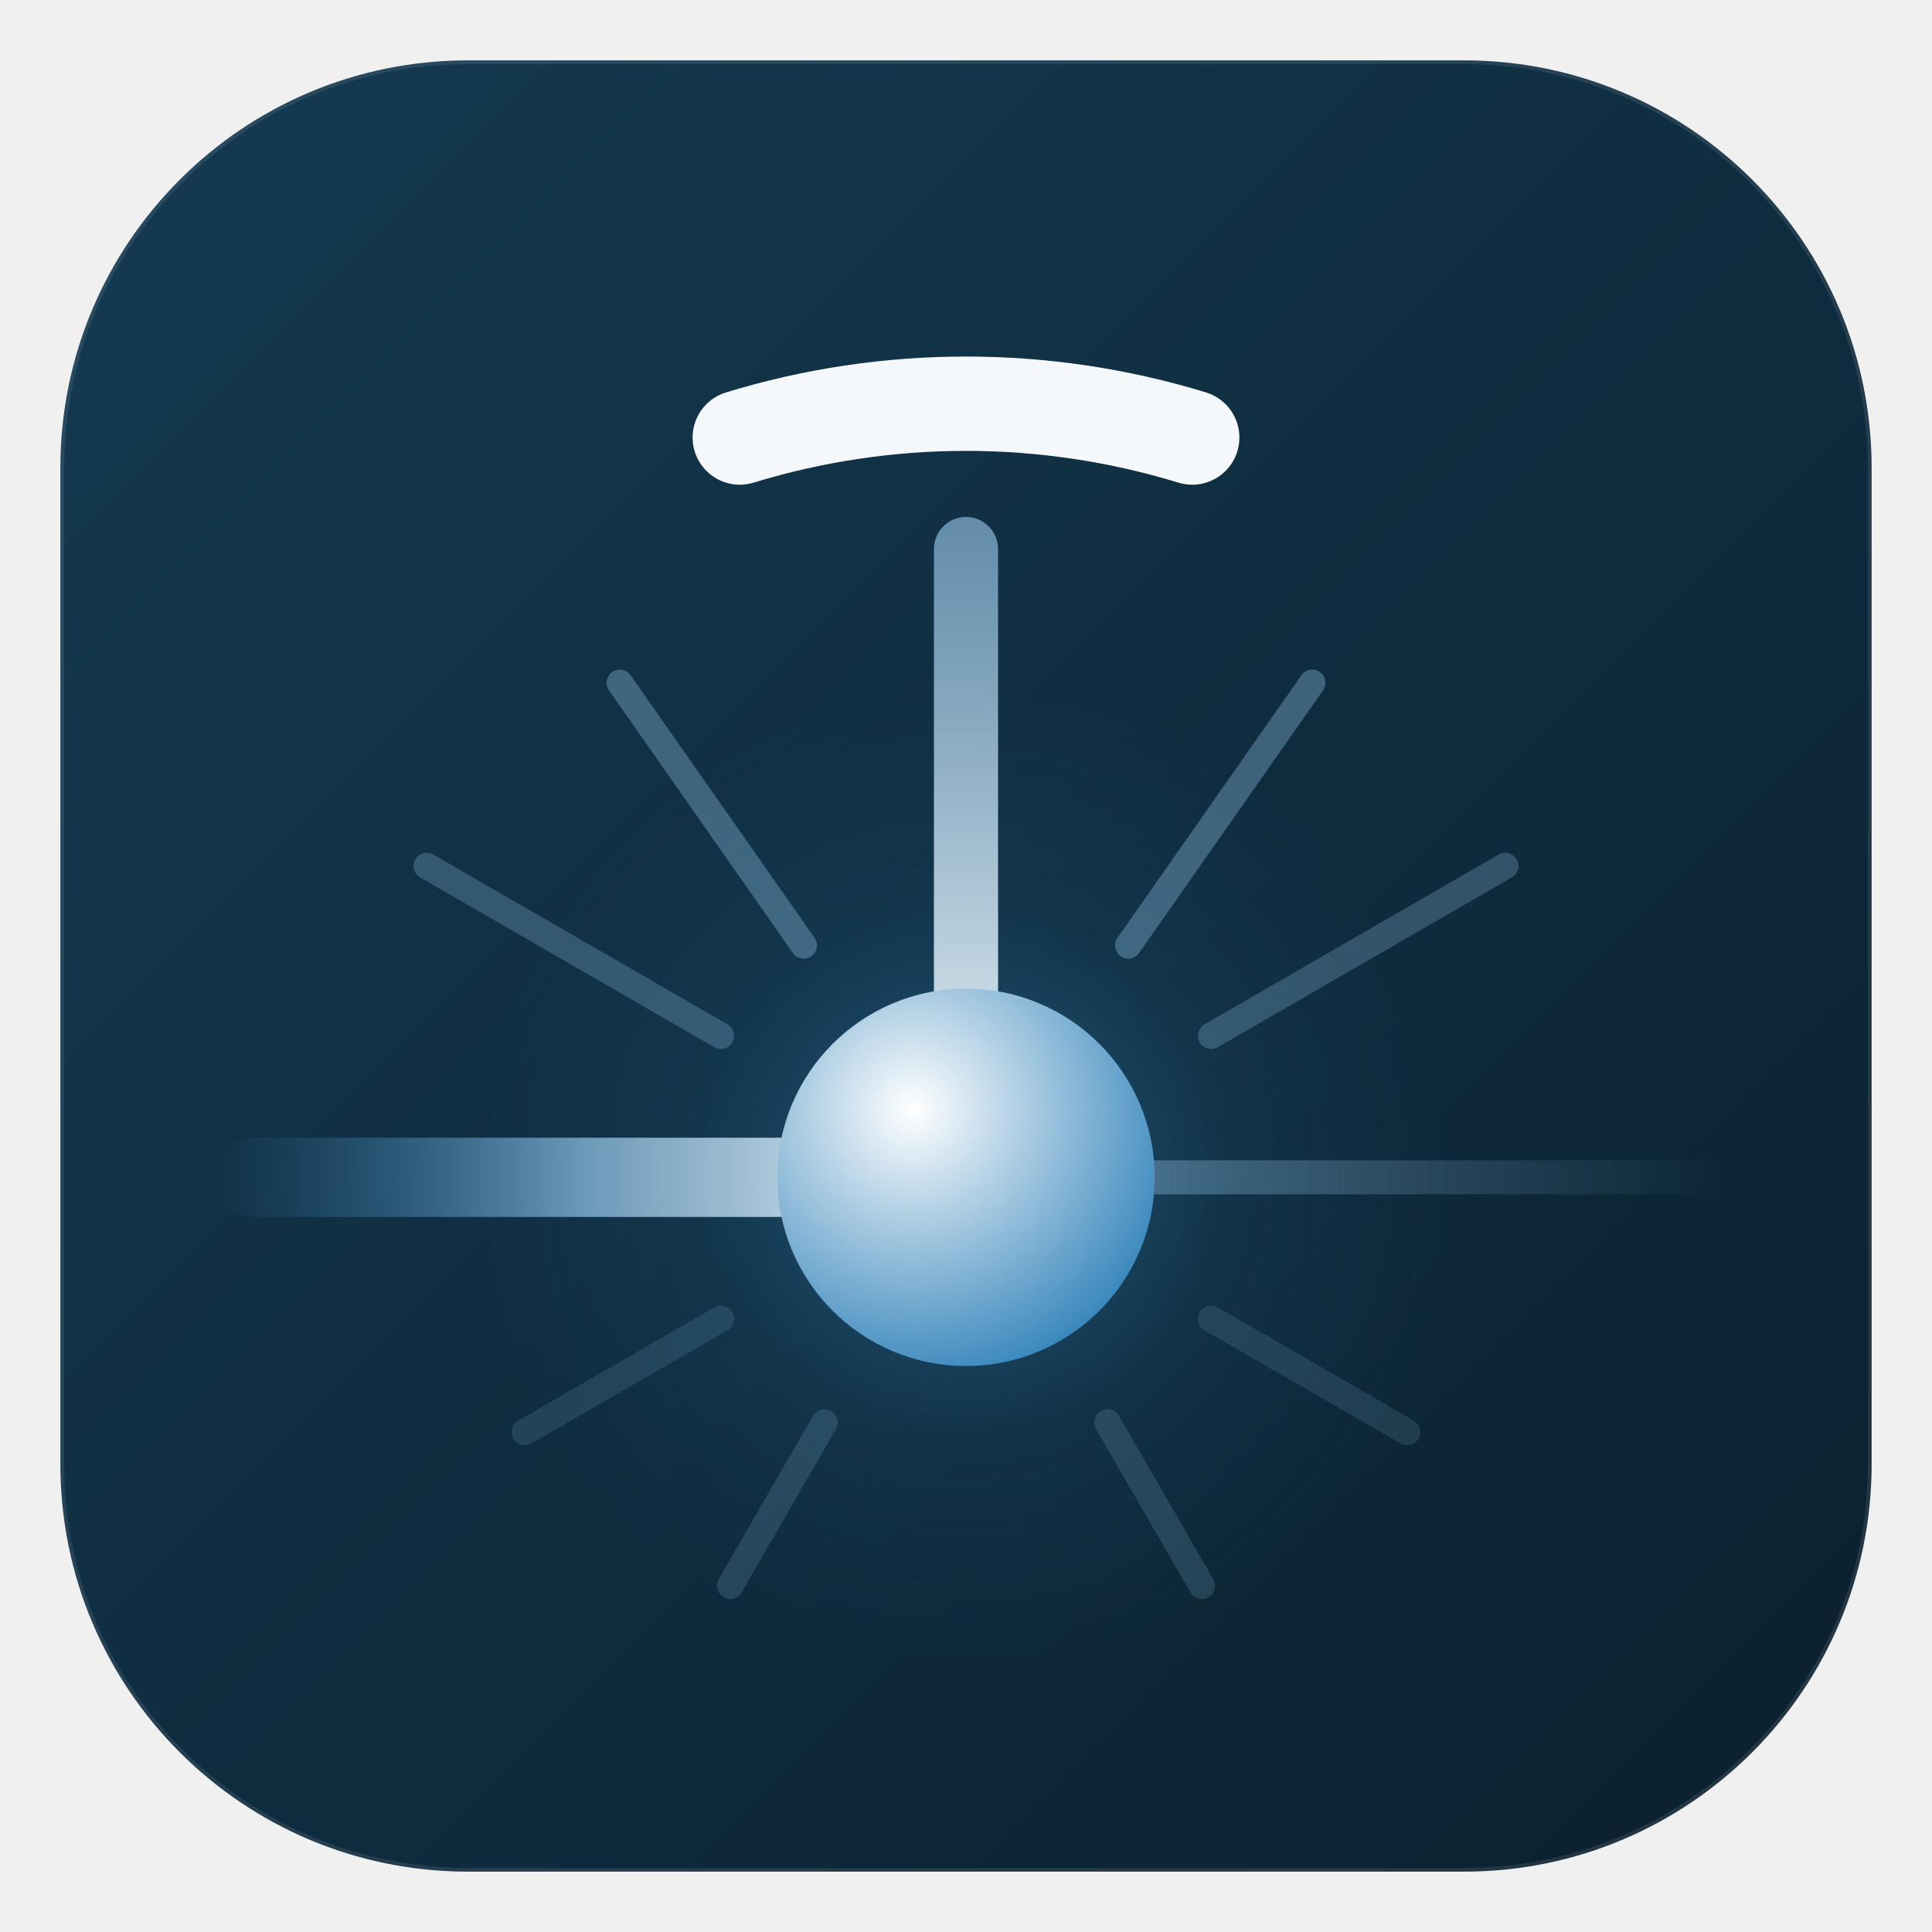
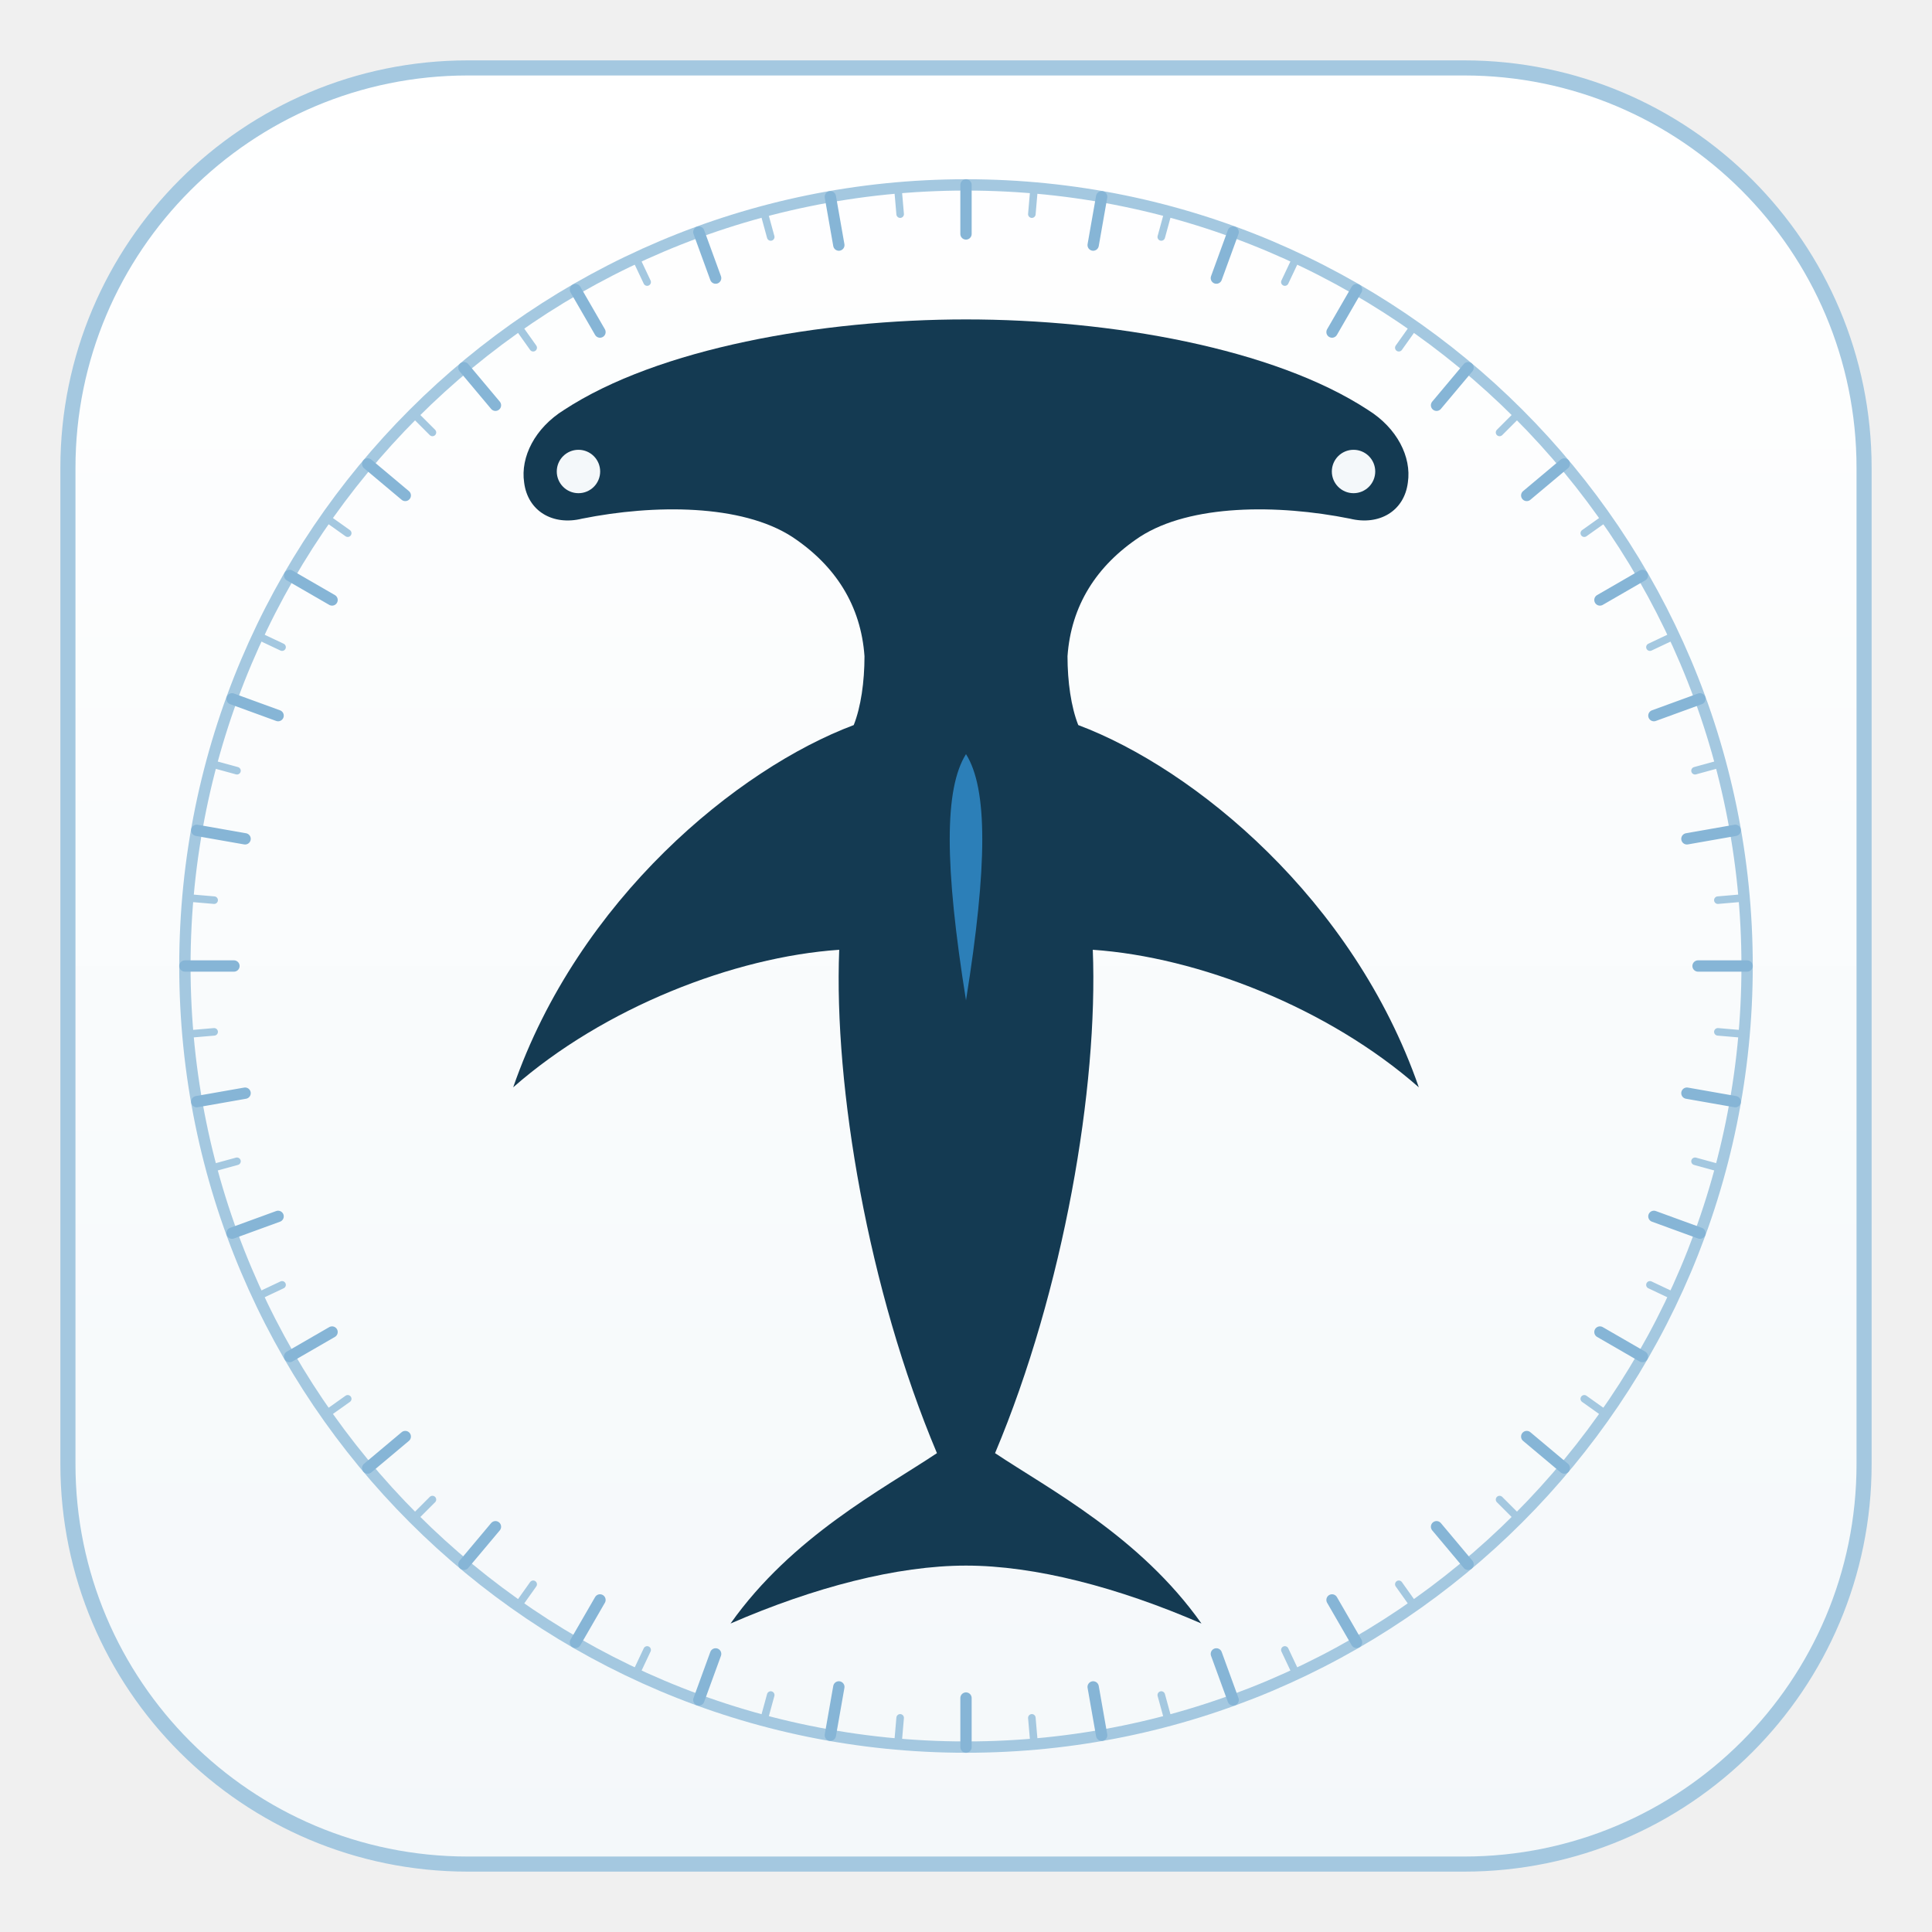
<svg xmlns="http://www.w3.org/2000/svg" viewBox="0 0 1024 1024">
  <defs>
-     <linearGradient id="bg" x1="0" y1="0" x2="1" y2="1">
-       <stop offset="0" stop-color="#143A52" />
-       <stop offset="1" stop-color="#0B202E" />
-     </linearGradient>
-     <radialGradient id="glow" cx="0.5" cy="0.5" r="0.5">
-       <stop offset="0" stop-color="#4A91C2" stop-opacity="0.5" />
-       <stop offset="0.55" stop-color="#2C7FB8" stop-opacity="0.1" />
-       <stop offset="1" stop-color="#2C7FB8" stop-opacity="0" />
-     </radialGradient>
-     <linearGradient id="beamIn" x1="0" x2="1" y1="0" y2="0">
-       <stop offset="0" stop-color="#2C7FB8" stop-opacity="0" />
-       <stop offset="0.5" stop-color="#86B5D6" stop-opacity="0.8" />
+     <linearGradient id="t" x1="0" y1="0" x2="0" y2="1">
+       <stop offset="0" stop-color="#FFFFFF" />
      <stop offset="1" stop-color="#F4F8FA" />
    </linearGradient>
-     <linearGradient id="beamOut" x1="0" x2="1" y1="0" y2="0">
-       <stop offset="0" stop-color="#86B5D6" stop-opacity="0.55" />
-       <stop offset="1" stop-color="#86B5D6" stop-opacity="0" />
-     </linearGradient>
-     <linearGradient id="ray90" x1="0" x2="0" y1="1" y2="0">
-       <stop offset="0" stop-color="#F4F8FA" />
-       <stop offset="1" stop-color="#86B5D6" stop-opacity="0.7" />
-     </linearGradient>
-     <radialGradient id="particle" cx="0.36" cy="0.32" r="0.78">
-       <stop offset="0" stop-color="#FFFFFF" />
-       <stop offset="0.42" stop-color="#A4C8E0" />
-       <stop offset="1" stop-color="#2C7FB8" />
-     </radialGradient>
  </defs>
-   <rect x="32" y="32" width="960" height="960" rx="216" fill="url(#bg)" />
-   <rect x="33" y="33" width="958" height="958" rx="215" fill="none" stroke="#FFFFFF" stroke-opacity="0.09" stroke-width="2" />
-   <circle cx="512" cy="624" r="260" fill="url(#glow)" />
-   <g stroke="#86B5D6" stroke-linecap="round">
-     <line x1="641.9" y1="549.0" x2="797.8" y2="459.0" stroke-width="14" stroke-opacity="0.3" />
-     <line x1="598.0" y1="501.1" x2="695.5" y2="361.9" stroke-width="14" stroke-opacity="0.4" />
-     <line x1="426.0" y1="501.1" x2="328.5" y2="361.9" stroke-width="14" stroke-opacity="0.4" />
-     <line x1="382.1" y1="549.0" x2="226.2" y2="459.0" stroke-width="14" stroke-opacity="0.3" />
-     <line x1="641.9" y1="699.0" x2="745.8" y2="759.0" stroke-width="14" stroke-opacity="0.16" />
-     <line x1="587.0" y1="753.9" x2="637.0" y2="840.5" stroke-width="14" stroke-opacity="0.2" />
-     <line x1="437.0" y1="753.9" x2="387.0" y2="840.5" stroke-width="14" stroke-opacity="0.2" />
-     <line x1="382.1" y1="699.0" x2="278.2" y2="759.0" stroke-width="14" stroke-opacity="0.16" />
-   </g>
-   <rect x="512" y="615" width="400" height="18" rx="9" fill="url(#beamOut)" />
-   <rect x="112" y="603" width="400" height="42" rx="21" fill="url(#beamIn)" />
-   <rect x="495" y="274" width="34" height="350" rx="17" fill="url(#ray90)" />
-   <path d="M631.9 231.9A410 410 0 0 0 392.1 231.9" fill="none" stroke="#F4F8FA" stroke-width="50" stroke-linecap="round" />
-   <circle cx="512" cy="624" r="100" fill="url(#particle)" />
+   <rect x="36" y="36" width="952" height="952" rx="212" fill="url(#t)" stroke="#A4C8E0" stroke-width="8" />
+   <circle cx="512" cy="512" r="414" fill="none" stroke="#A4C8E0" stroke-width="6" />
+   <path d="M548.1 99.6L546.9 113.5M619.2 112.1L615.5 125.6M687 136.8L681 149.5M749.5 172.9L741.4 184.3M804.7 219.3L794.8 229.2M851.1 274.5L839.7 282.6M887.2 337L874.5 343M911.9 404.8L898.4 408.5M924.4 475.9L910.5 477.1M924.4 548.1L910.5 546.9M911.9 619.2L898.4 615.5M887.2 687L874.5 681M851.1 749.5L839.7 741.4M804.7 804.7L794.8 794.8M749.5 851.1L741.4 839.7M687 887.2L681 874.5M619.2 911.9L615.5 898.4M548.1 924.4L546.9 910.5M475.9 924.4L477.1 910.5M404.8 911.9L408.5 898.4M337 887.2L343 874.5M274.5 851.1L282.6 839.7M219.3 804.7L229.2 794.8M172.9 749.5L184.3 741.4M136.8 687L149.5 681M112.1 619.2L125.6 615.5M99.6 548.1L113.5 546.9M99.6 475.9L113.5 477.1M112.1 404.8L125.6 408.5M136.8 337L149.5 343M172.9 274.5L184.3 282.6M219.3 219.3L229.2 229.2M274.5 172.9L282.6 184.3M337 136.8L343 149.5M404.8 112.1L408.5 125.6M475.9 99.6L477.1 113.5" stroke="#A4C8E0" stroke-width="4" stroke-linecap="round" />
+   <path d="M512 98L512 124M583.9 104.3L579.4 129.9M653.6 123L644.7 147.4M719 153.5L706 176M778.1 194.9L761.4 214.8M829.1 245.9L809.2 262.6M870.5 305L848 318M901 370.4L876.6 379.3M919.7 440.1L894.1 444.6M926 512L900 512M919.7 583.9L894.1 579.4M901 653.6L876.6 644.7M870.5 719L848 706M829.1 778.1L809.2 761.4M778.1 829.1L761.4 809.2M719 870.5L706 848M653.6 901L644.7 876.6M583.9 919.7L579.4 894.1M512 926L512 900M440.1 919.7L444.6 894.1M370.4 901L379.3 876.6M305 870.5L318 848M245.9 829.1L262.6 809.2M194.9 778.1L214.8 761.4M153.5 719L176 706M123 653.6L147.4 644.7M104.3 583.9L129.9 579.4M98 512L124 512M104.3 440.1L129.9 444.6M123 370.4L147.4 379.3M153.5 305L176 318M194.9 245.9L214.8 262.6M245.9 194.9L262.6 214.8M305 153.5L318 176M370.4 123L379.3 147.4M440.1 104.3L444.6 129.9" stroke="#86B5D6" stroke-width="6" stroke-linecap="round" />
+   <path d="M512 169.3C588.8 169.3 675.2 184.6 725.1 217.3C740.5 226.9 748.2 242.2 746.2 255.7C744.3 271 730.9 278.7 715.5 274.9C677.1 267.2 631 267.2 604.2 284.5C581.1 299.8 567.7 321 565.8 347.8C565.8 361.3 567.7 374.7 571.5 384.3C633 407.4 717.4 476.5 752 576.3C704 534.1 634.9 507.2 579.2 503.4C582.1 576.3 563.8 683.8 527.4 770.2C556.2 789.4 604.2 814.4 636.8 860.5C592.6 841.3 548.5 829.8 512 829.8C475.5 829.8 431.4 841.3 387.2 860.5C419.8 814.4 467.8 789.4 496.6 770.2C460.2 683.8 441.9 576.3 444.8 503.4C389.1 507.2 320 534.1 272 576.3C306.6 476.5 391 407.4 452.5 384.3C456.3 374.7 458.2 361.3 458.2 347.8C456.3 321 442.9 299.8 419.8 284.5C393 267.2 346.9 267.2 308.5 274.9C293.1 278.7 279.7 271 277.8 255.7C275.8 242.2 283.5 226.9 298.9 217.3C348.8 184.6 435.2 169.3 512 169.3Z" fill="#143A52" />
+   <path d="M512 399.7C523.5 418 523.5 458.4 512 530.2C500.5 458.4 500.5 418 512 399.7Z" fill="#2C7FB8" />
+   <circle cx="306.6" cy="249.9" r="11.5" fill="#F4F8FA" />
+   <circle cx="717.4" cy="249.9" r="11.5" fill="#F4F8FA" />
</svg>
